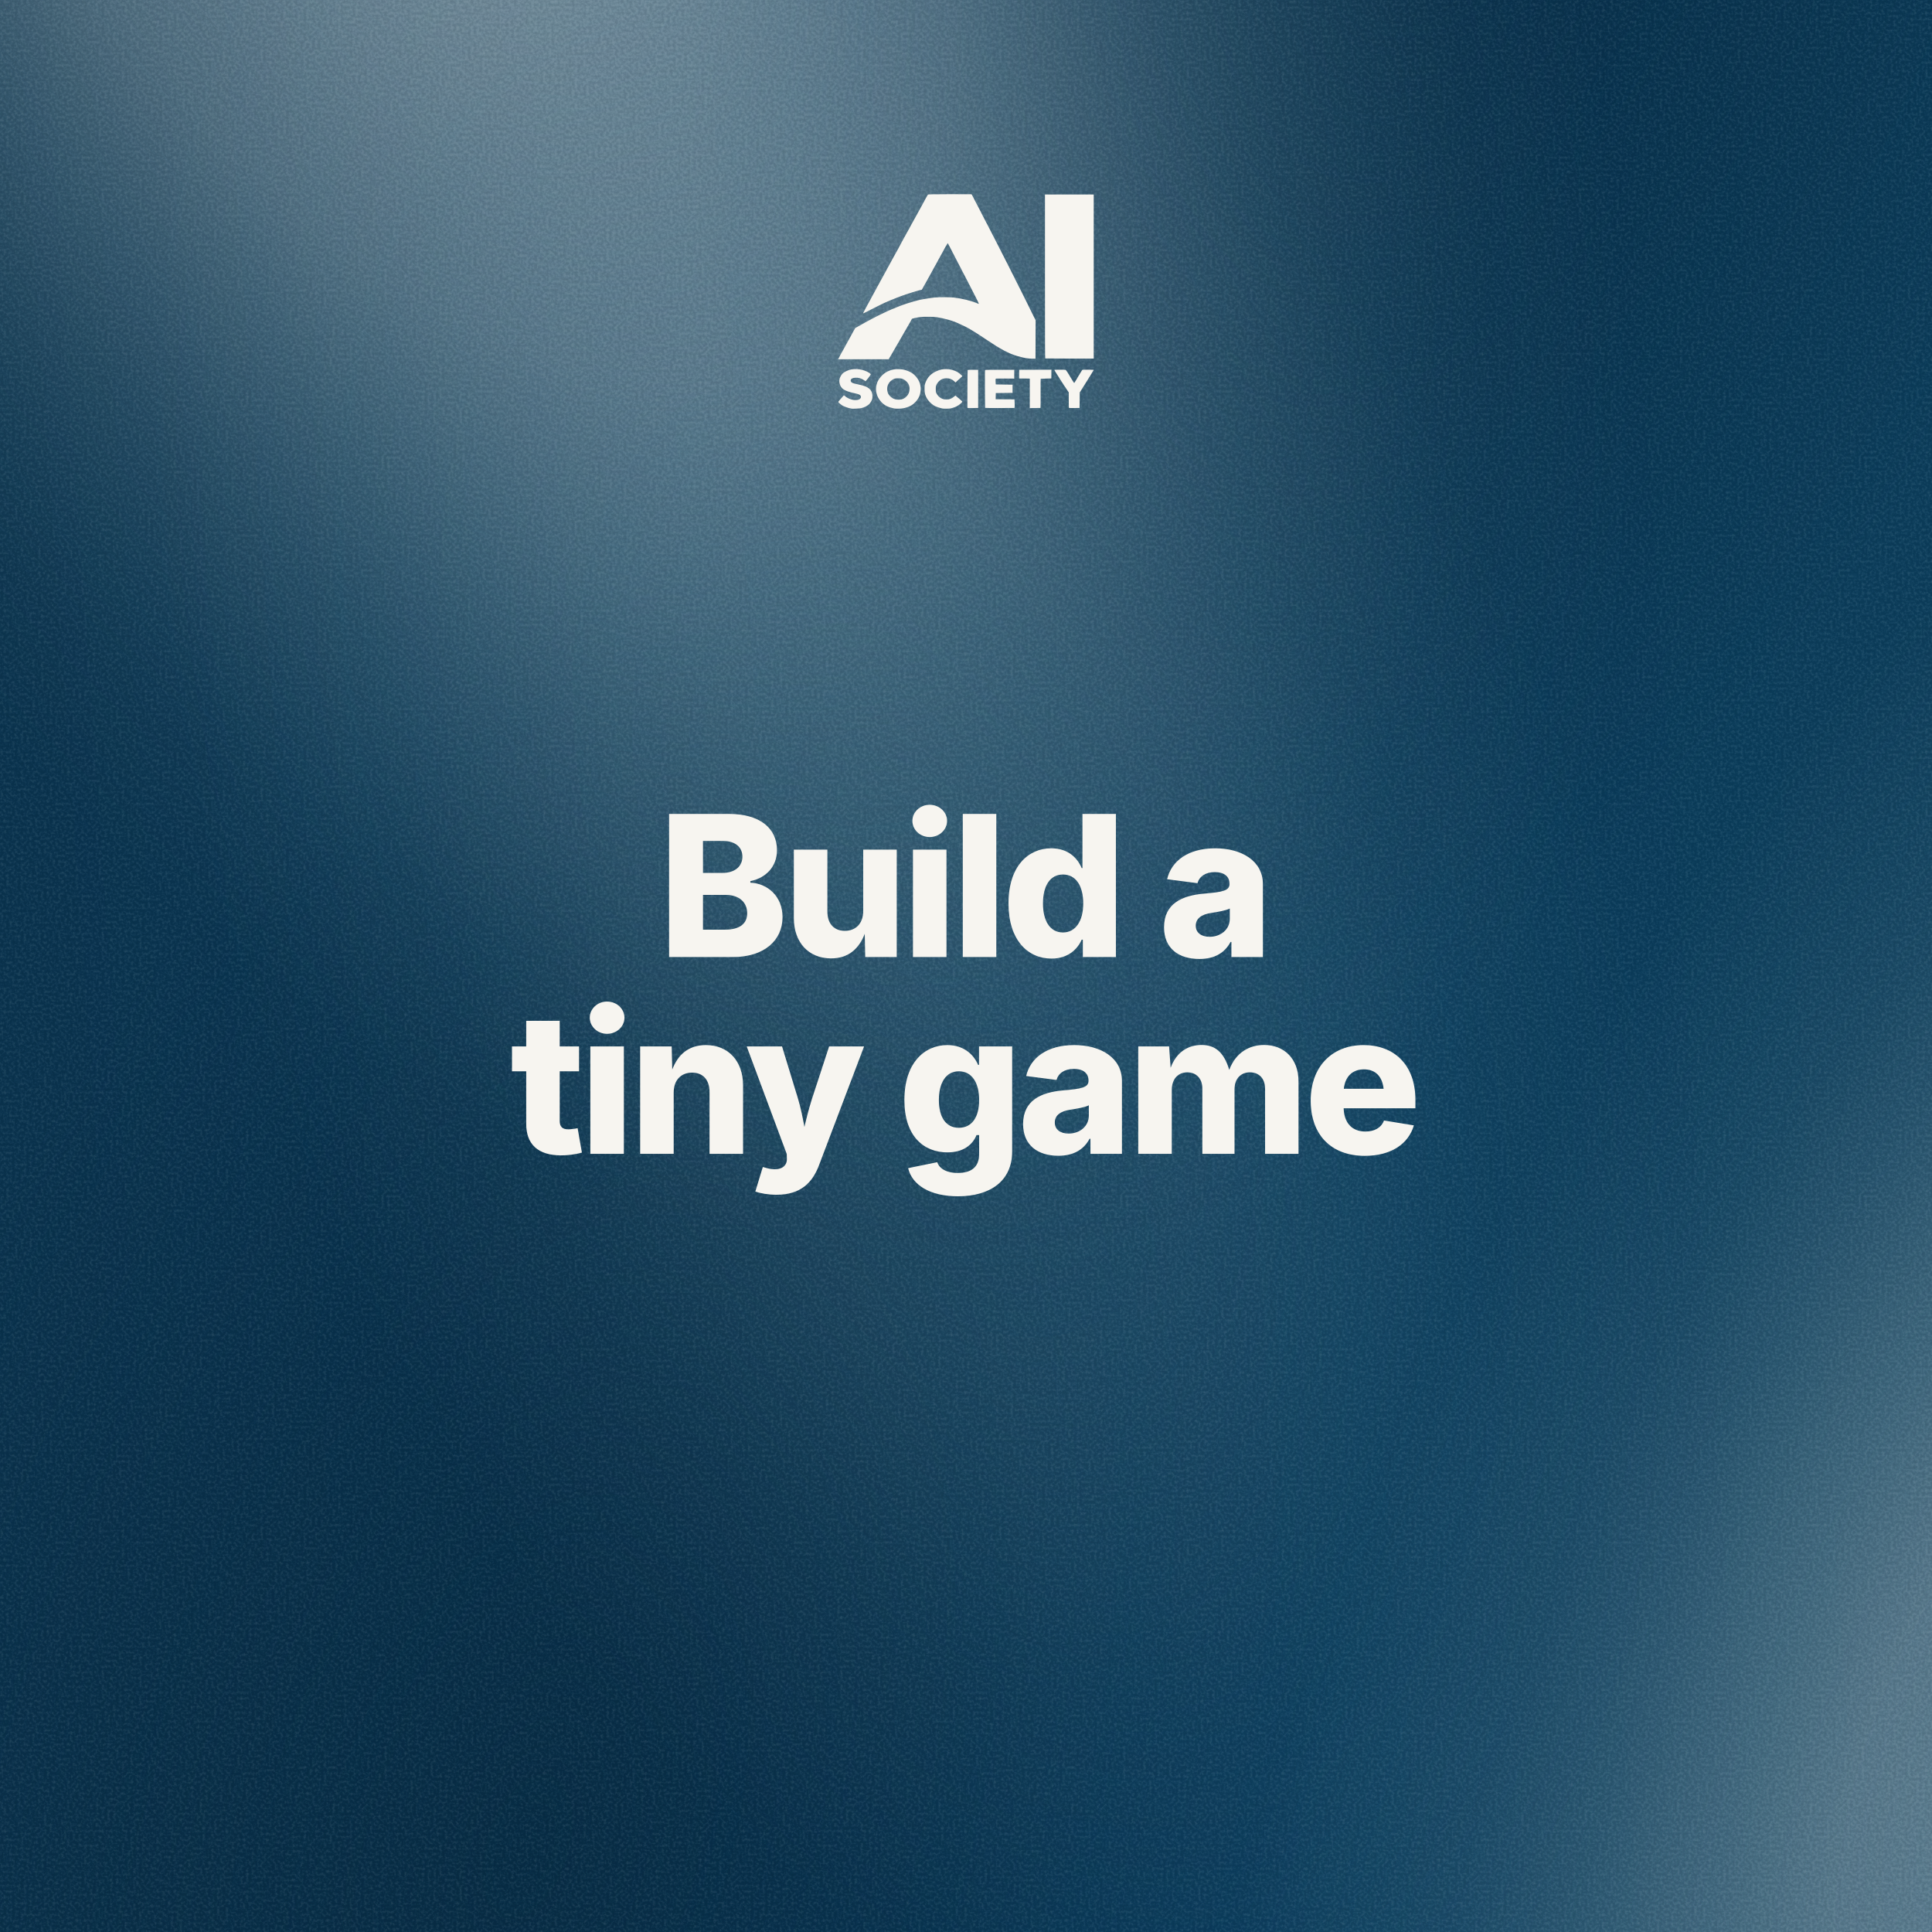
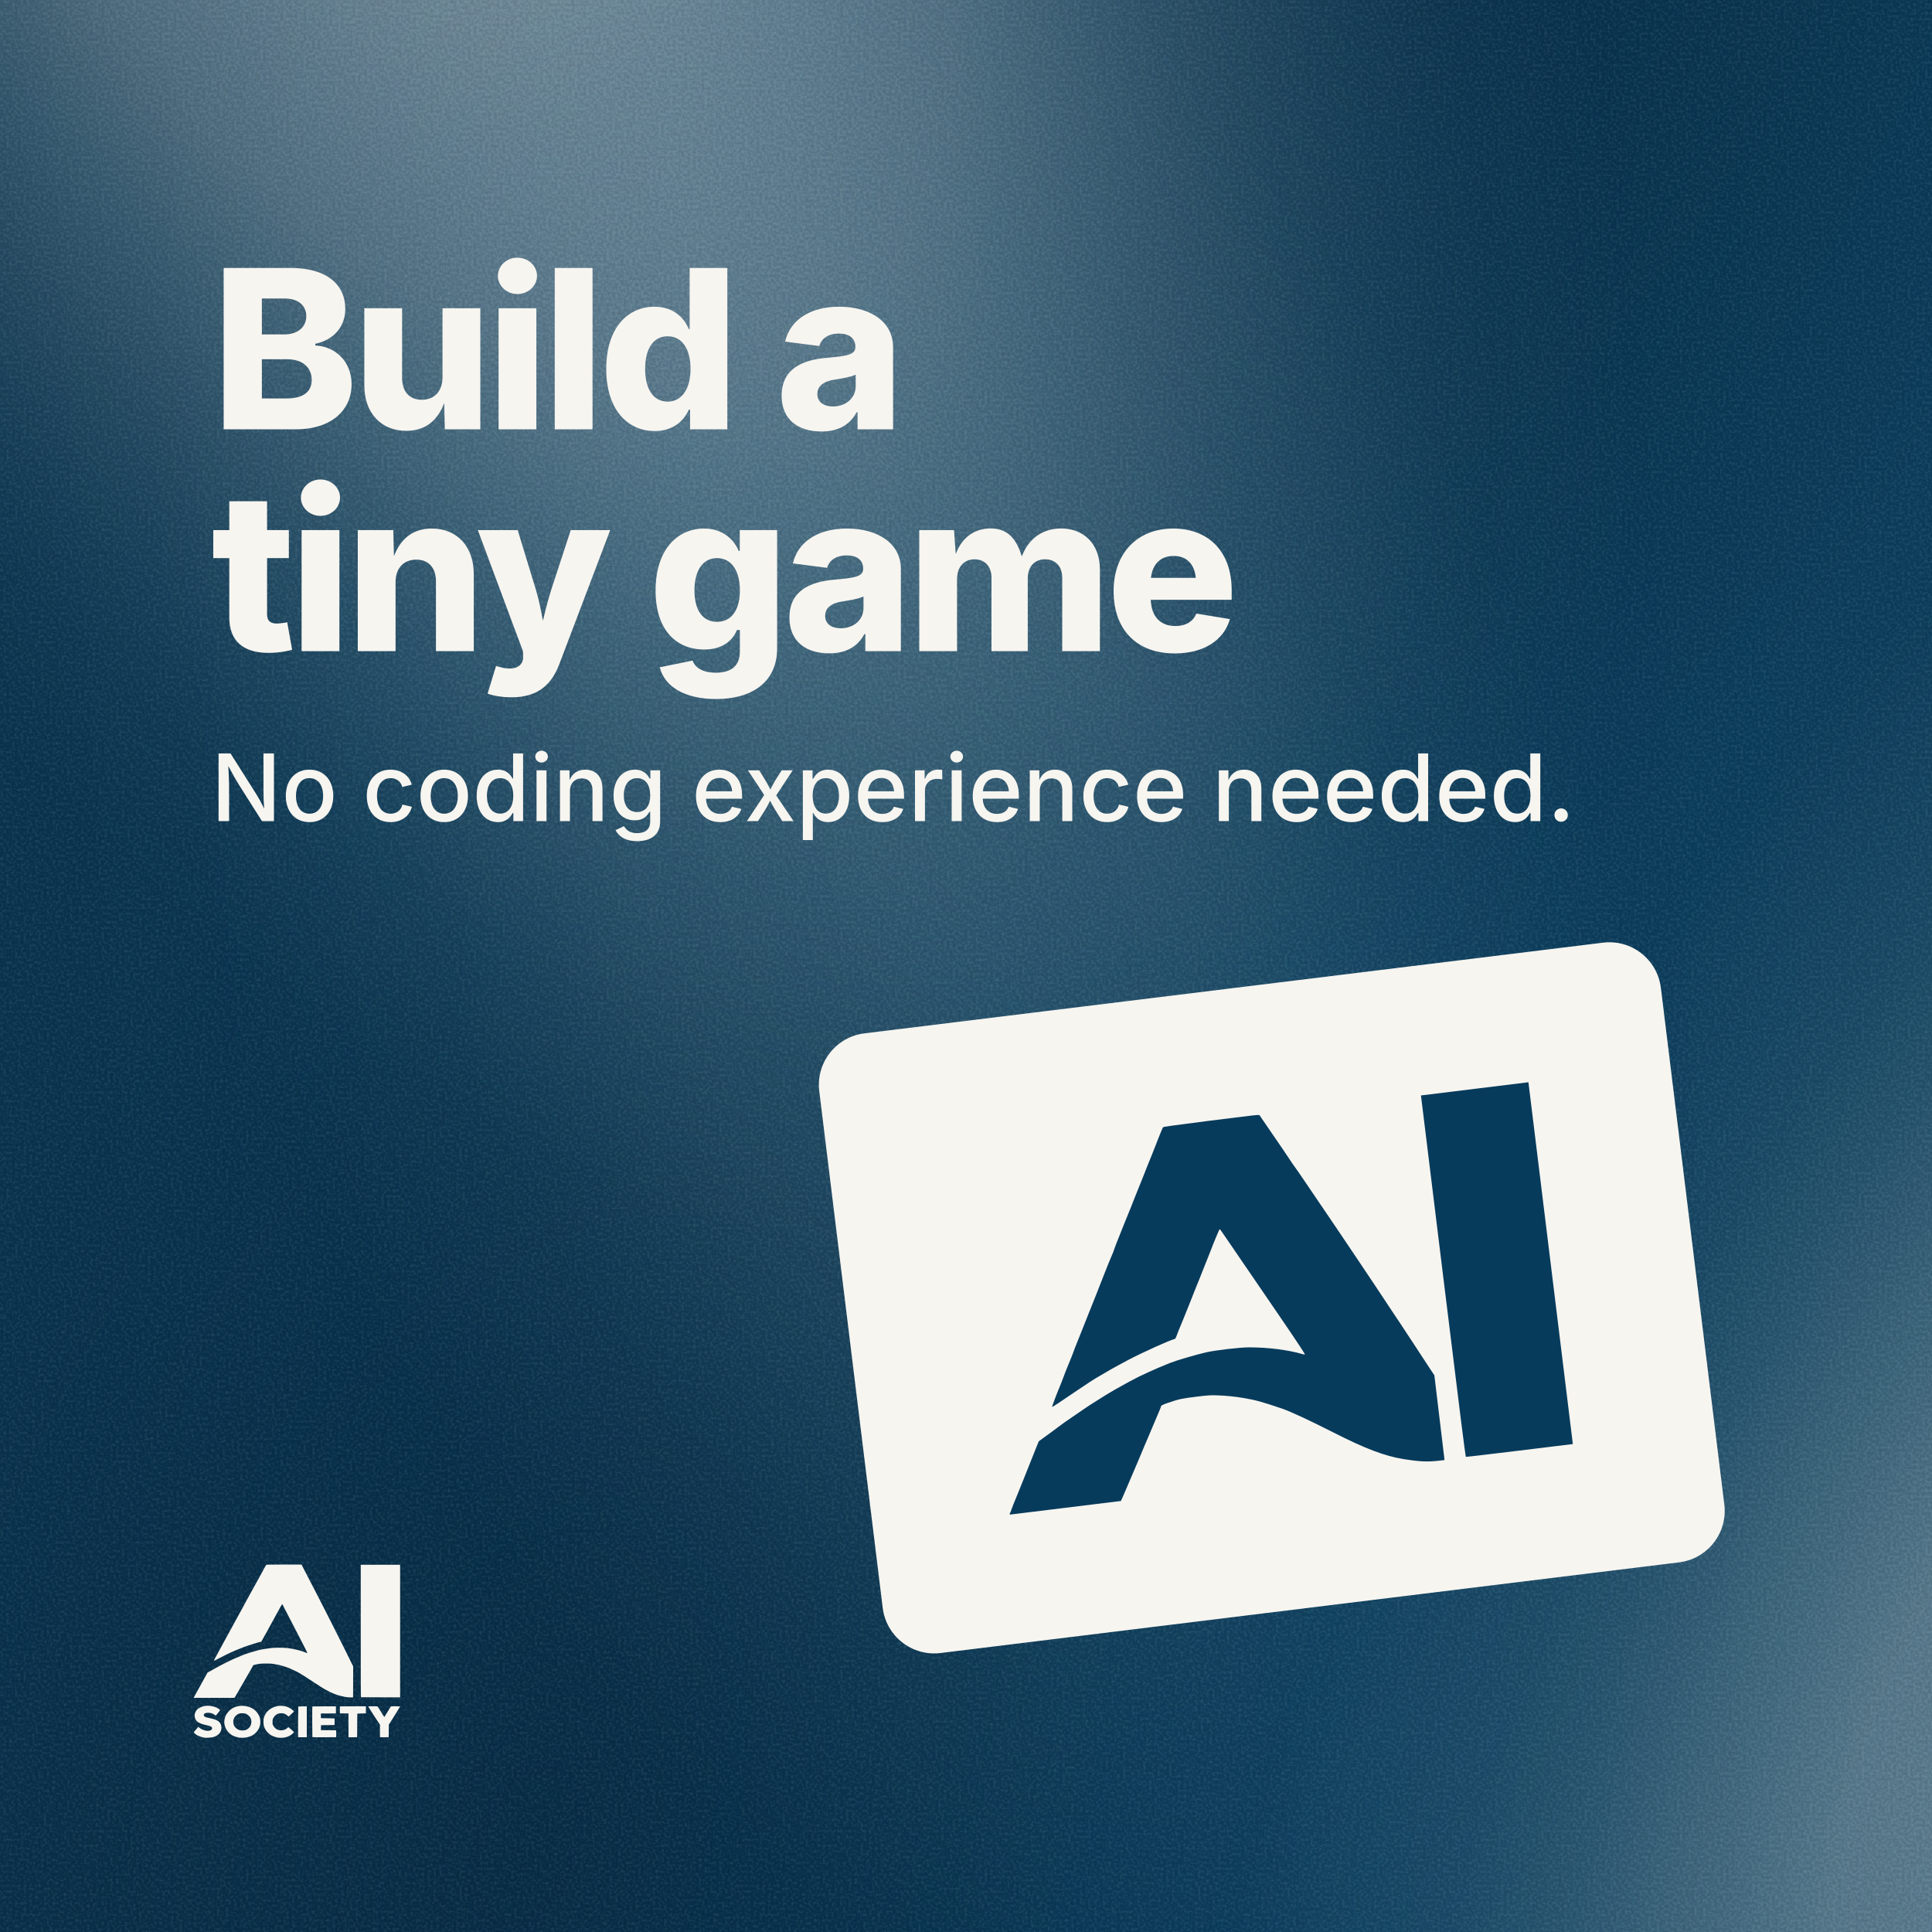
<svg xmlns="http://www.w3.org/2000/svg" width="1080" height="1080" viewBox="0 0 1080 1080" role="img" aria-labelledby="asset-title asset-description">
  <defs>
    <symbol id="brand-logo" viewBox="172 248 692 583">
      <g transform="translate(-22 0) translate(-575.8499 -793.2449) scale(4.245996)" id="logo-artwork" fill="currentColor">
        <g transform="translate(600 314) scale(1.2) translate(-600 -314)">
          <g id="ai-society" aria-label="AI Society" fill-rule="evenodd" transform="translate(175.4191 172.6698) scale(0.4500969)">
            <path id="ai-society-line-1" transform="translate(169 187.6723) scale(0.25)" d="M0.000 774.000C0.000 772.900 0.450 772.000 1.000 772.000C1.550 772.000 2.000 771.580 2.000 771.067C2.000 770.017 16.468 743.247 24.466 729.500C27.346 724.550 31.967 716.225 34.736 711.000C39.758 701.522 62.605 659.871 73.665 640.032L79.500 629.564 89.000 624.212C94.225 621.269 102.325 616.800 107.000 614.280C111.675 611.761 119.824 607.096 125.110 603.914C130.395 600.732 144.570 593.097 156.610 586.947C168.649 580.797 181.650 574.073 185.500 572.006C189.350 569.938 199.475 564.998 208.000 561.028C216.525 557.058 228.000 551.671 233.500 549.058C241.499 545.256 259.082 537.876 276.500 531.008C277.600 530.574 282.550 528.603 287.500 526.628C308.326 518.317 342.288 507.568 374.500 499.092C389.435 495.162 430.782 488.326 454.500 485.865C473.781 483.865 525.349 484.167 544.000 486.390C584.388 491.203 625.526 501.580 656.260 514.707C658.328 515.590 660.269 516.064 660.573 515.760C661.263 515.070 644.321 481.129 616.269 427.000C604.440 404.175 587.779 372.000 579.244 355.500C570.709 339.000 558.000 314.475 551.002 301.000C544.005 287.525 533.417 267.050 527.473 255.500C515.537 232.307 514.811 231.000 513.859 231.000C513.061 231.000 497.706 257.899 489.027 274.500C485.577 281.100 482.407 286.950 481.982 287.500C481.558 288.050 479.068 292.550 476.450 297.500C473.832 302.450 470.014 309.425 467.965 313.000C465.917 316.575 461.868 324.000 458.968 329.500C456.068 335.000 452.936 340.625 452.009 342.000C451.082 343.375 447.482 349.900 444.009 356.500C440.537 363.100 437.127 369.400 436.431 370.500C435.736 371.600 432.277 377.900 428.745 384.500C425.213 391.100 418.362 403.475 413.522 412.000C408.681 420.525 403.828 429.075 402.737 431.000C401.645 432.925 398.951 437.988 396.750 442.250C393.437 448.664 392.332 450.000 390.339 450.000C383.805 450.000 319.694 469.921 290.008 481.175C277.718 485.834 252.825 495.660 248.500 497.560C227.528 506.770 219.582 510.193 214.976 512.001C211.964 513.183 193.975 522.066 175.000 531.741C156.025 541.416 135.209 552.028 128.742 555.325C122.276 558.621 116.753 561.087 116.471 560.804C115.910 560.244 128.820 535.481 138.003 519.500C141.164 514.000 145.804 505.400 148.315 500.388C150.827 495.377 155.303 487.052 158.263 481.888C166.686 467.195 177.000 448.342 177.000 447.640C177.000 447.290 179.984 441.715 183.630 435.252C187.277 428.788 194.749 415.175 200.235 405.000C205.721 394.825 214.597 378.625 219.961 369.000C229.695 351.532 245.917 321.754 257.550 300.000C267.038 282.257 278.327 261.979 281.489 257.000C283.061 254.525 285.659 249.608 287.263 246.074C288.867 242.540 295.237 230.615 301.418 219.574C307.600 208.533 315.199 194.718 318.305 188.873C321.411 183.029 325.988 174.803 328.476 170.595C330.964 166.386 333.000 162.771 333.000 162.561C333.000 162.351 334.738 159.101 336.862 155.340C338.986 151.578 342.509 145.125 344.690 141.000C346.871 136.875 351.586 128.325 355.167 122.000C358.749 115.675 363.617 106.900 365.985 102.500C375.669 84.510 383.821 69.670 391.529 56.000C393.855 51.875 398.140 44.000 401.052 38.500C403.963 33.000 407.227 26.925 408.304 25.000C409.382 23.075 412.498 17.450 415.229 12.500C417.960 7.550 420.715 2.952 421.350 2.282C422.238 1.348 445.153 0.966 520.003 0.640C573.626 0.406 619.577 0.504 622.115 0.858L626.730 1.500 633.508 14.500C637.237 21.650 644.454 35.600 649.547 45.500C654.640 55.400 662.018 69.575 665.943 77.000C669.868 84.425 675.507 95.545 678.473 101.711C681.440 107.878 685.673 116.015 687.880 119.794C690.087 123.573 697.932 138.553 705.314 153.083C712.695 167.612 725.614 192.775 734.022 209.000C759.949 259.032 835.624 408.383 848.281 434.500C851.480 441.100 855.200 448.525 856.550 451.000C857.899 453.475 863.565 464.725 869.140 476.000C874.716 487.275 885.199 508.425 892.435 523.000C899.671 537.575 906.969 552.425 908.652 556.000C910.335 559.575 915.155 569.333 919.362 577.685L927.011 592.871 926.755 683.185L926.500 773.500 913.500 773.394C889.946 773.203 873.490 770.381 840.500 760.878C802.349 749.887 762.481 728.857 700.254 686.900C654.728 656.203 615.213 631.599 598.500 623.541C557.837 603.937 545.446 598.832 520.500 591.409C502.185 585.958 483.230 581.714 464.000 578.756C451.555 576.842 445.461 576.525 421.000 576.521C390.766 576.515 385.141 577.031 361.251 581.998C348.953 584.556 345.000 586.028 345.000 588.051C345.000 588.494 343.484 591.476 341.632 594.678C336.401 603.720 316.820 637.703 312.348 645.500C310.140 649.350 304.433 659.176 299.667 667.337C294.900 675.497 291.000 682.354 291.000 682.574C291.000 682.795 288.130 687.818 284.623 693.738C281.115 699.657 273.088 713.513 266.784 724.528C260.481 735.543 251.130 751.631 246.004 760.278L236.685 776.000 118.343 776.000L0.000 776.000 0.000 774.000ZM972.250 772.338C971.253 771.935 971.000 693.914 971.000 386.917L971.000 2.000 1085.500 2.000L1200.000 2.000 1200.000 387.500L1200.000 773.000 1086.750 772.921C1024.463 772.878 972.938 772.615 972.250 772.338Z" />
            <g id="ai-society-line-2" aria-label="SOCIETY" transform="translate(169 388.28) scale(0.24642)">
              <path id="society-s" d="M63.965 208.632C63.678 208.344 60.305 207.609 56.471 206.997C47.886 205.628 34.123 200.993 23.500 195.894C15.148 191.885 0.177 179.792 0.109 177.000C0.088 176.175 1.068 174.332 2.286 172.905C3.504 171.477 6.931 167.427 9.903 163.905C12.875 160.382 17.914 154.648 21.101 151.162L26.896 144.825 33.198 149.934C47.356 161.413 68.045 168.649 84.000 167.704C95.211 167.039 99.673 165.562 104.227 161.008C107.473 157.762 108.000 156.607 108.000 152.736C108.000 144.525 100.802 140.121 80.551 135.938C47.550 129.121 28.031 121.299 17.790 110.785C7.593 100.316 2.643 81.934 6.046 67.176C7.888 59.190 14.030 47.839 19.435 42.435C25.555 36.314 29.516 33.777 41.500 28.304C68.545 15.950 105.071 17.357 136.490 31.962C145.061 35.946 155.000 43.169 155.000 45.413C155.000 47.347 132.109 77.016 130.014 77.797C129.576 77.960 126.201 75.839 122.515 73.084C111.334 64.726 95.630 60.311 80.500 61.271C66.748 62.145 59.000 67.040 59.000 74.854C59.000 83.640 66.770 87.681 93.678 92.892C99.276 93.976 108.951 96.269 115.178 97.987C150.329 107.688 164.608 124.742 162.734 154.784C162.278 162.087 161.646 164.373 158.115 171.501C155.864 176.042 151.966 182.046 149.453 184.841C140.495 194.804 124.054 203.411 107.881 206.603C99.876 208.183 65.122 209.789 63.965 208.632Z" />
              <path id="society-o" d="M264.500 207.746C237.462 202.456 219.381 193.662 204.874 178.744C191.701 165.198 183.862 150.772 179.838 132.672C175.789 114.455 178.912 92.585 188.080 74.963C193.492 64.561 206.617 49.191 216.354 41.854C236.554 26.633 261.115 19.184 287.322 20.331C302.385 20.991 308.107 21.949 321.201 26.004C348.340 34.408 366.127 48.448 380.182 72.559C392.660 93.966 394.581 123.098 385.125 147.543C381.495 156.929 377.954 162.765 369.948 172.564C354.373 191.624 334.638 202.219 304.921 207.474C295.490 209.142 272.426 209.297 264.500 207.746ZM299.356 164.530C308.594 162.323 315.763 158.249 322.994 151.097C333.241 140.963 337.904 129.398 337.953 114.000C338.009 96.206 330.071 82.467 313.387 71.480C304.746 65.791 297.762 64.000 284.213 64.000C269.533 64.000 264.555 65.379 254.319 72.279C236.349 84.393 228.208 103.969 232.354 125.096C234.410 135.572 237.345 141.268 244.710 149.076C251.987 156.790 261.653 162.398 271.276 164.489C279.432 166.261 292.032 166.279 299.356 164.530Z" transform="translate(1.744028 0)" />
              <path id="society-c" d="M491.500 207.799C480.412 205.169 468.186 201.375 461.661 198.539C441.604 189.820 420.849 168.282 413.161 148.209C408.781 136.772 407.736 130.105 407.723 113.500C407.713 100.129 408.000 97.545 410.363 89.712C418.891 61.438 438.771 40.228 467.500 28.753C483.524 22.353 495.003 20.000 510.202 20.000C529.598 20.000 550.621 25.715 565.970 35.161C574.184 40.216 588.322 52.534 587.779 54.163C587.622 54.635 584.023 58.054 579.781 61.761C575.540 65.467 568.306 71.973 563.706 76.218L555.342 83.935 549.434 78.481C538.498 68.384 527.527 64.032 512.960 64.012C498.350 63.992 487.727 67.741 478.499 76.175C471.074 82.961 466.476 89.501 463.408 97.637C461.032 103.939 460.848 105.525 461.160 117.024L461.500 129.548 464.921 136.524C469.494 145.851 479.184 155.575 488.162 159.848C496.140 163.644 502.656 165.000 512.926 165.000C526.675 165.000 536.446 161.260 548.350 151.441L554.711 146.195 570.934 159.720C579.857 167.159 587.429 173.953 587.761 174.819C588.179 175.909 585.825 178.774 580.089 184.151C568.335 195.172 553.969 202.302 533.169 207.437C526.025 209.201 498.423 209.440 491.500 207.799Z" transform="translate(3.488056 0)" />
              <path id="society-i" d="M610.378 204.543C609.515 202.293 610.520 25.147 611.401 24.265C611.821 23.844 623.265 23.500 636.833 23.500L661.500 23.500 661.500 114.500L661.500 205.500 636.225 205.767C614.580 205.996 610.868 205.820 610.378 204.543Z" transform="translate(5.232084 0)" />
              <path id="society-e" d="M694.562 205.100C694.251 204.597 693.885 164.118 693.748 115.146C693.548 43.184 693.749 25.856 694.799 24.803C695.842 23.758 709.681 23.500 764.799 23.500L833.500 23.500 833.500 44.500L833.500 65.500 789.900 65.216C752.790 64.975 746.122 65.149 745.097 66.383C744.215 67.446 744.080 71.187 744.593 80.416C744.978 87.337 745.339 93.066 745.396 93.146C745.453 93.226 763.500 93.564 785.500 93.896L825.500 94.500 825.500 114.000L825.500 133.500 785.500 134.000L745.500 134.500 745.223 149.240L744.947 163.979 789.723 164.240L834.500 164.500 835.279 180.215C835.708 188.858 835.697 198.083 835.256 200.715L834.454 205.500 764.790 205.757C723.489 205.909 694.896 205.641 694.562 205.100Z" transform="translate(5.232084 0)" />
              <path id="society-t" d="M904.000 136.085L904.000 66.135 901.957 65.486C900.833 65.130 889.921 64.919 877.707 65.018C865.493 65.117 854.928 65.154 854.230 65.099C853.237 65.022 853.019 60.462 853.230 44.250L853.500 23.500 930.250 23.227L1007.000 22.955 1007.108 27.727C1007.243 33.728 1006.868 64.444 1006.657 64.661C1006.571 64.750 995.310 65.093 981.634 65.424C967.958 65.755 956.412 66.245 955.977 66.514C955.542 66.783 955.368 95.915 955.591 131.252C955.814 166.588 955.654 197.750 955.236 200.500L954.476 205.500 929.238 205.767L904.000 206.034 904.000 136.085Z" transform="translate(8.72014 0)" />
              <path id="society-y" d="M1081.504 205.007C1081.155 204.442 1080.899 187.621 1080.935 167.628L1081.000 131.275 1072.929 119.388C1068.491 112.849 1062.303 103.542 1059.180 98.705C1056.056 93.868 1048.227 81.821 1041.782 71.935C1035.338 62.049 1028.176 50.706 1025.867 46.730C1023.558 42.753 1019.494 36.258 1016.835 32.295C1014.176 28.332 1012.000 24.603 1012.000 24.007C1012.000 22.809 1064.919 22.643 1066.591 23.836C1068.067 24.889 1077.287 38.787 1081.959 47.000C1084.305 51.125 1090.771 61.812 1096.327 70.749C1104.200 83.412 1106.688 86.723 1107.599 85.749C1108.909 84.349 1118.309 68.881 1133.273 43.500C1138.786 34.150 1143.990 25.696 1144.837 24.713C1146.251 23.073 1148.591 22.935 1173.189 23.050C1187.935 23.118 1200.000 23.527 1200.000 23.958C1200.000 25.077 1184.304 50.621 1154.504 98.000C1146.374 110.925 1138.323 123.750 1136.611 126.500L1133.500 131.500 1133.000 168.500L1132.500 205.500 1107.320 205.767C1090.884 205.941 1081.919 205.677 1081.504 205.007Z" transform="translate(17.44028 0)" />
            </g>
          </g>
        </g>
      </g>
    </symbol>
    <linearGradient id="marine-base" gradientUnits="userSpaceOnUse" x1="70" y1="340" x2="1340" y2="30">
      <stop offset="0" stop-color="#09334E" stop-opacity="1" />
      <stop offset="0.52" stop-color="#073B5C" stop-opacity="1" />
      <stop offset="1" stop-color="#0B3D5B" stop-opacity="1" />
    </linearGradient>
    <radialGradient id="lower-navy" gradientUnits="userSpaceOnUse" cx="0" cy="0" r="1" gradientTransform="translate(383 381) rotate(-11) scale(614 249)">
      <stop offset="0" stop-color="#06283F" stop-opacity="0.72" />
      <stop offset="0.5" stop-color="#06283F" stop-opacity="0.425" />
      <stop offset="1" stop-color="#06283F" stop-opacity="0" />
    </radialGradient>
    <radialGradient id="upper-navy" gradientUnits="userSpaceOnUse" cx="0" cy="0" r="1" gradientTransform="translate(1071 -53) rotate(-12) scale(593 249)">
      <stop offset="0" stop-color="#062B44" stop-opacity="0.84" />
      <stop offset="0.5" stop-color="#062B44" stop-opacity="0.496" />
      <stop offset="1" stop-color="#062B44" stop-opacity="0" />
    </radialGradient>
    <radialGradient id="marine-key-light" gradientUnits="userSpaceOnUse" cx="0" cy="0" r="1" gradientTransform="translate(306 -63) rotate(11) scale(892 284)">
      <stop offset="0" stop-color="#F7F5F0" stop-opacity=".44" />
      <stop offset=".2" stop-color="#F7F5F0" stop-opacity=".41" />
      <stop offset=".44" stop-color="#F7F5F0" stop-opacity=".29" />
      <stop offset=".68" stop-color="#D5E1E0" stop-opacity=".13" />
      <stop offset=".88" stop-color="#9CB4BD" stop-opacity=".035" />
      <stop offset="1" stop-color="#9CB4BD" stop-opacity="0" />
    </radialGradient>
    <radialGradient id="marine-edge-light" gradientUnits="userSpaceOnUse" cx="0" cy="0" r="1" gradientTransform="translate(1478 365) rotate(-16) scale(645 255)">
      <stop offset="0" stop-color="#F7F5F0" stop-opacity=".35" />
      <stop offset=".22" stop-color="#F7F5F0" stop-opacity=".32" />
      <stop offset=".46" stop-color="#D5E1E0" stop-opacity=".22" />
      <stop offset=".72" stop-color="#AEC4CB" stop-opacity=".09" />
      <stop offset="1" stop-color="#AEC4CB" stop-opacity="0" />
    </radialGradient>
    <radialGradient id="marine-reflection" gradientUnits="userSpaceOnUse" cx="0" cy="0" r="1" gradientTransform="translate(664 187) rotate(12) scale(567 217)">
      <stop offset="0" stop-color="#668998" stop-opacity=".28" />
      <stop offset=".39" stop-color="#668998" stop-opacity=".21" />
      <stop offset=".72" stop-color="#668998" stop-opacity=".07" />
      <stop offset="1" stop-color="#668998" stop-opacity="0" />
    </radialGradient>
    <symbol id="marine-mesh" viewBox="0 0 1400 400" preserveAspectRatio="none">
      <g id="mesh-field">
        <rect width="1400" height="400" fill="url(#marine-base)" />
        <rect width="1400" height="400" fill="url(#lower-navy)" />
        <rect width="1400" height="400" fill="url(#upper-navy)" />
      </g>
      <rect width="1400" height="400" fill="url(#marine-reflection)" />
      <rect width="1400" height="400" fill="url(#marine-key-light)" />
      <rect width="1400" height="400" fill="url(#marine-edge-light)" />
    </symbol>
    <filter id="fine-grain" x="0" y="0" width="1080" height="1080" color-interpolation-filters="sRGB" filterUnits="userSpaceOnUse">
      <feTurbulence type="fractalNoise" baseFrequency=".62" numOctaves="3" seed="23" stitchTiles="stitch" result="noise" />
      <feColorMatrix in="noise" type="matrix" result="shadow-grain" values="0 0 0 0 .067  0 0 0 0 .094  0 0 0 0 .126  .34 0 0 0 -.142" />
      <feColorMatrix in="noise" type="matrix" result="light-grain" values="0 0 0 0 .969  0 0 0 0 .961  0 0 0 0 .941  -.32 0 0 0 .175" />
      <feComposite in="light-grain" in2="shadow-grain" operator="over" />
    </filter>
+     <symbol id="cover-brand-logo" viewBox="172 248 692 450">
+       <g transform="translate(-22 0) translate(-575.8499 -793.2449) scale(4.245996)" id="cover-logo-artwork" fill="currentColor">
+         <g transform="translate(600 314) scale(1.2) translate(-600 -314)">
+           <g id="cover-ai-society" aria-label="AI Society" fill-rule="evenodd" transform="translate(175.4191 172.6698) scale(0.4500969)">
+             <path id="cover-ai-society-line-1" transform="translate(169 187.6723) scale(0.25)" d="M0.000 774.000C0.000 772.900 0.450 772.000 1.000 772.000C1.550 772.000 2.000 771.580 2.000 771.067C2.000 770.017 16.468 743.247 24.466 729.500C27.346 724.550 31.967 716.225 34.736 711.000C39.758 701.522 62.605 659.871 73.665 640.032L79.500 629.564 89.000 624.212C94.225 621.269 102.325 616.800 107.000 614.280C111.675 611.761 119.824 607.096 125.110 603.914C130.395 600.732 144.570 593.097 156.610 586.947C168.649 580.797 181.650 574.073 185.500 572.006C189.350 569.938 199.475 564.998 208.000 561.028C216.525 557.058 228.000 551.671 233.500 549.058C241.499 545.256 259.082 537.876 276.500 531.008C277.600 530.574 282.550 528.603 287.500 526.628C308.326 518.317 342.288 507.568 374.500 499.092C389.435 495.162 430.782 488.326 454.500 485.865C473.781 483.865 525.349 484.167 544.000 486.390C584.388 491.203 625.526 501.580 656.260 514.707C658.328 515.590 660.269 516.064 660.573 515.760C661.263 515.070 644.321 481.129 616.269 427.000C604.440 404.175 587.779 372.000 579.244 355.500C570.709 339.000 558.000 314.475 551.002 301.000C544.005 287.525 533.417 267.050 527.473 255.500C515.537 232.307 514.811 231.000 513.859 231.000C513.061 231.000 497.706 257.899 489.027 274.500C485.577 281.100 482.407 286.950 481.982 287.500C481.558 288.050 479.068 292.550 476.450 297.500C473.832 302.450 470.014 309.425 467.965 313.000C465.917 316.575 461.868 324.000 458.968 329.500C456.068 335.000 452.936 340.625 452.009 342.000C451.082 343.375 447.482 349.900 444.009 356.500C440.537 363.100 437.127 369.400 436.431 370.500C435.736 371.600 432.277 377.900 428.745 384.500C425.213 391.100 418.362 403.475 413.522 412.000C408.681 420.525 403.828 429.075 402.737 431.000C401.645 432.925 398.951 437.988 396.750 442.250C393.437 448.664 392.332 450.000 390.339 450.000C383.805 450.000 319.694 469.921 290.008 481.175C277.718 485.834 252.825 495.660 248.500 497.560C227.528 506.770 219.582 510.193 214.976 512.001C211.964 513.183 193.975 522.066 175.000 531.741C156.025 541.416 135.209 552.028 128.742 555.325C122.276 558.621 116.753 561.087 116.471 560.804C115.910 560.244 128.820 535.481 138.003 519.500C141.164 514.000 145.804 505.400 148.315 500.388C150.827 495.377 155.303 487.052 158.263 481.888C166.686 467.195 177.000 448.342 177.000 447.640C177.000 447.290 179.984 441.715 183.630 435.252C187.277 428.788 194.749 415.175 200.235 405.000C205.721 394.825 214.597 378.625 219.961 369.000C229.695 351.532 245.917 321.754 257.550 300.000C267.038 282.257 278.327 261.979 281.489 257.000C283.061 254.525 285.659 249.608 287.263 246.074C288.867 242.540 295.237 230.615 301.418 219.574C307.600 208.533 315.199 194.718 318.305 188.873C321.411 183.029 325.988 174.803 328.476 170.595C330.964 166.386 333.000 162.771 333.000 162.561C333.000 162.351 334.738 159.101 336.862 155.340C338.986 151.578 342.509 145.125 344.690 141.000C346.871 136.875 351.586 128.325 355.167 122.000C358.749 115.675 363.617 106.900 365.985 102.500C375.669 84.510 383.821 69.670 391.529 56.000C393.855 51.875 398.140 44.000 401.052 38.500C403.963 33.000 407.227 26.925 408.304 25.000C409.382 23.075 412.498 17.450 415.229 12.500C417.960 7.550 420.715 2.952 421.350 2.282C422.238 1.348 445.153 0.966 520.003 0.640C573.626 0.406 619.577 0.504 622.115 0.858L626.730 1.500 633.508 14.500C637.237 21.650 644.454 35.600 649.547 45.500C654.640 55.400 662.018 69.575 665.943 77.000C669.868 84.425 675.507 95.545 678.473 101.711C681.440 107.878 685.673 116.015 687.880 119.794C690.087 123.573 697.932 138.553 705.314 153.083C712.695 167.612 725.614 192.775 734.022 209.000C759.949 259.032 835.624 408.383 848.281 434.500C851.480 441.100 855.200 448.525 856.550 451.000C857.899 453.475 863.565 464.725 869.140 476.000C874.716 487.275 885.199 508.425 892.435 523.000C899.671 537.575 906.969 552.425 908.652 556.000C910.335 559.575 915.155 569.333 919.362 577.685L927.011 592.871 926.755 683.185L926.500 773.500 913.500 773.394C889.946 773.203 873.490 770.381 840.500 760.878C802.349 749.887 762.481 728.857 700.254 686.900C654.728 656.203 615.213 631.599 598.500 623.541C557.837 603.937 545.446 598.832 520.500 591.409C502.185 585.958 483.230 581.714 464.000 578.756C451.555 576.842 445.461 576.525 421.000 576.521C390.766 576.515 385.141 577.031 361.251 581.998C348.953 584.556 345.000 586.028 345.000 588.051C345.000 588.494 343.484 591.476 341.632 594.678C336.401 603.720 316.820 637.703 312.348 645.500C310.140 649.350 304.433 659.176 299.667 667.337C294.900 675.497 291.000 682.354 291.000 682.574C291.000 682.795 288.130 687.818 284.623 693.738C281.115 699.657 273.088 713.513 266.784 724.528C260.481 735.543 251.130 751.631 246.004 760.278L236.685 776.000 118.343 776.000L0.000 776.000 0.000 774.000ZM972.250 772.338C971.253 771.935 971.000 693.914 971.000 386.917L971.000 2.000 1085.500 2.000L1200.000 2.000 1200.000 387.500L1200.000 773.000 1086.750 772.921C1024.463 772.878 972.938 772.615 972.250 772.338Z" />
+           </g>
+         </g>
+       </g>
+     </symbol>
  </defs>
  <g id="background-field" aria-hidden="true">
    <svg id="brand-background" width="1080" height="1080" viewBox="0 0 1400 400" preserveAspectRatio="none" aria-hidden="true">
      <use href="#marine-mesh" width="1400" height="400" />
    </svg>
    <rect width="1080" height="1080" fill="#073B5C" filter="url(#fine-grain)" opacity="0.7" />
  </g>
-   <use href="#brand-logo" x="468" y="108" width="144" height="121" color="#F7F5F0" id="logo" aria-hidden="true" />
-   <text id="slot-headline-1" data-slot="headline-1" x="540" y="535" fill="#F7F5F0" font-size="110" font-weight="800" font-family="'Inter Tight', 'Inter', -apple-system, BlinkMacSystemFont, sans-serif" text-anchor="middle" letter-spacing="-0.03em">Build a</text>
-   <text id="slot-headline-2" data-slot="headline-2" x="540" y="645" fill="#F7F5F0" font-size="110" font-weight="800" font-family="'Inter Tight', 'Inter', -apple-system, BlinkMacSystemFont, sans-serif" text-anchor="middle" letter-spacing="-0.03em">tiny game</text>
+   <use href="#brand-logo" x="108" y="874" width="116" height="98" color="#F7F5F0" id="logo" aria-hidden="true" />
+   <g id="cover-art" transform="rotate(-7 711 726)" aria-hidden="true">
+     <rect x="474" y="551" width="474" height="349" rx="29" fill="#F7F5F0" />
+     <use href="#cover-brand-logo" x="550" y="612" width="319" height="227" color="#073B5C" />
+   </g>
+   <text id="slot-headline-1" data-slot="headline-1" x="118" y="240" fill="#F7F5F0" font-size="124" font-weight="800" font-family="'Inter Tight', 'Inter', -apple-system, BlinkMacSystemFont, sans-serif" text-anchor="start" letter-spacing="-0.03em">Build a</text>
+   <text id="slot-headline-2" data-slot="headline-2" x="118" y="364" fill="#F7F5F0" font-size="124" font-weight="800" font-family="'Inter Tight', 'Inter', -apple-system, BlinkMacSystemFont, sans-serif" text-anchor="start" letter-spacing="-0.03em">tiny game</text>
+   <text id="slot-detail" data-slot="detail" x="118" y="459" fill="#F7F5F0" font-size="52" font-weight="500" font-family="'Inter', system-ui, sans-serif" text-anchor="start">No coding experience needed.</text>
</svg>
